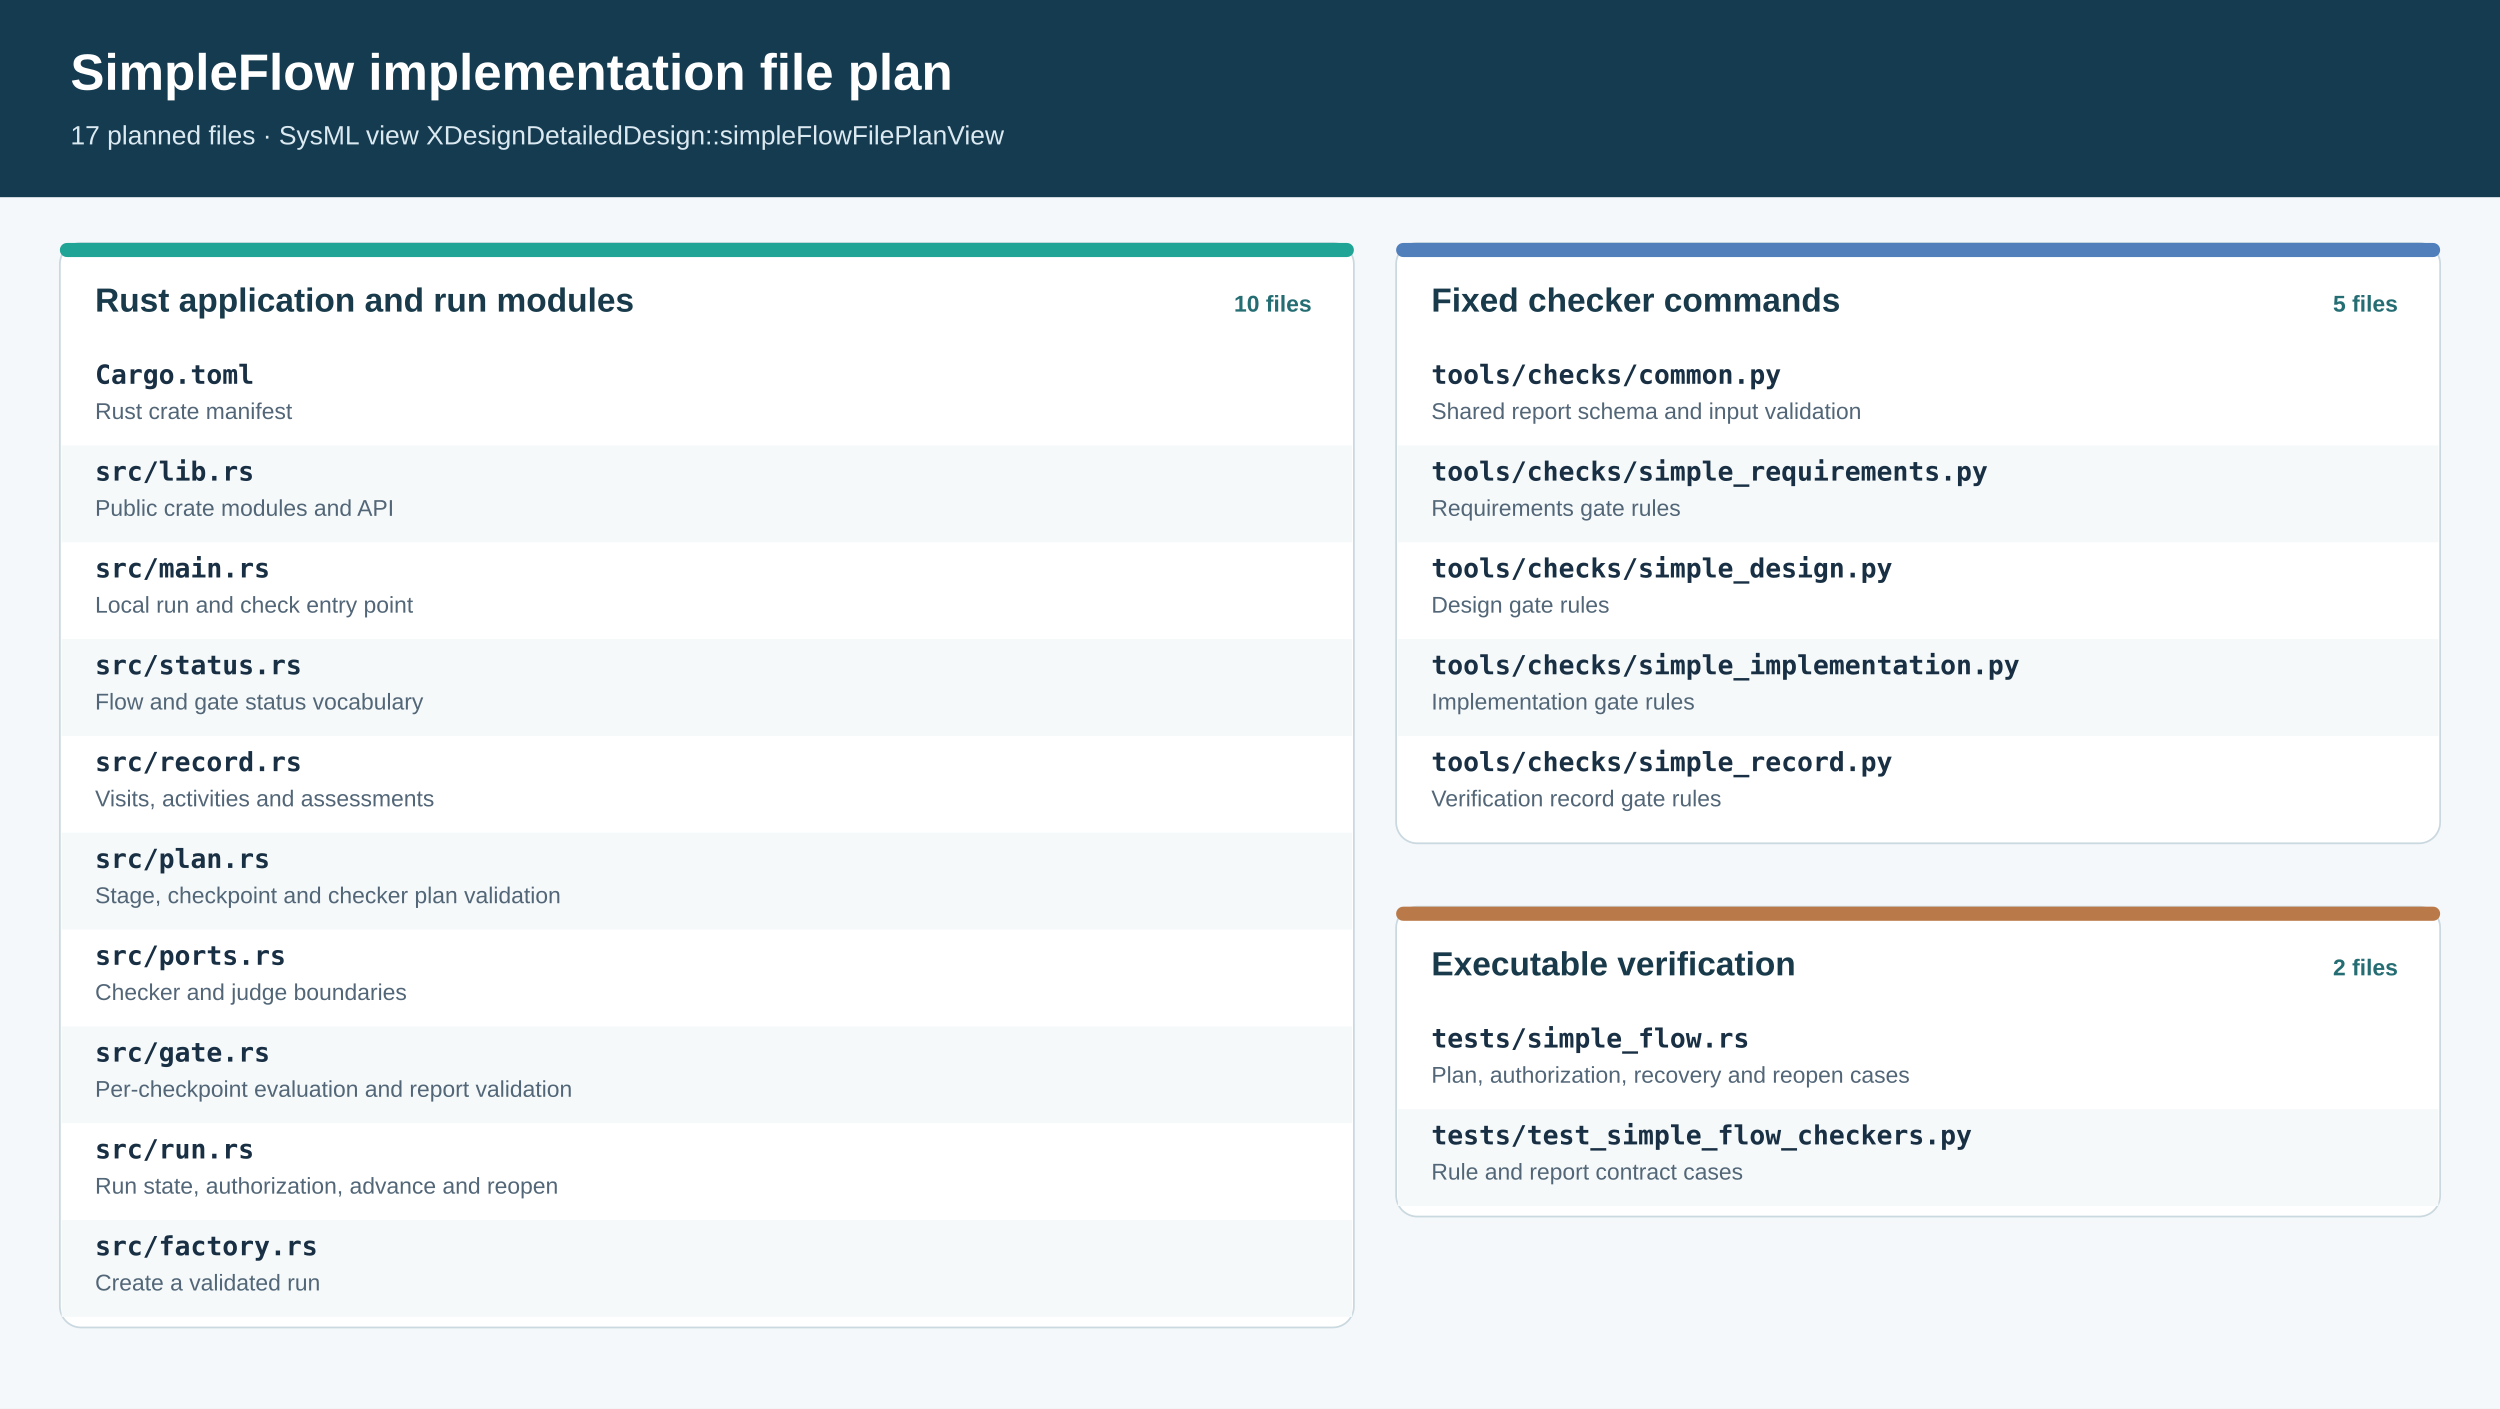
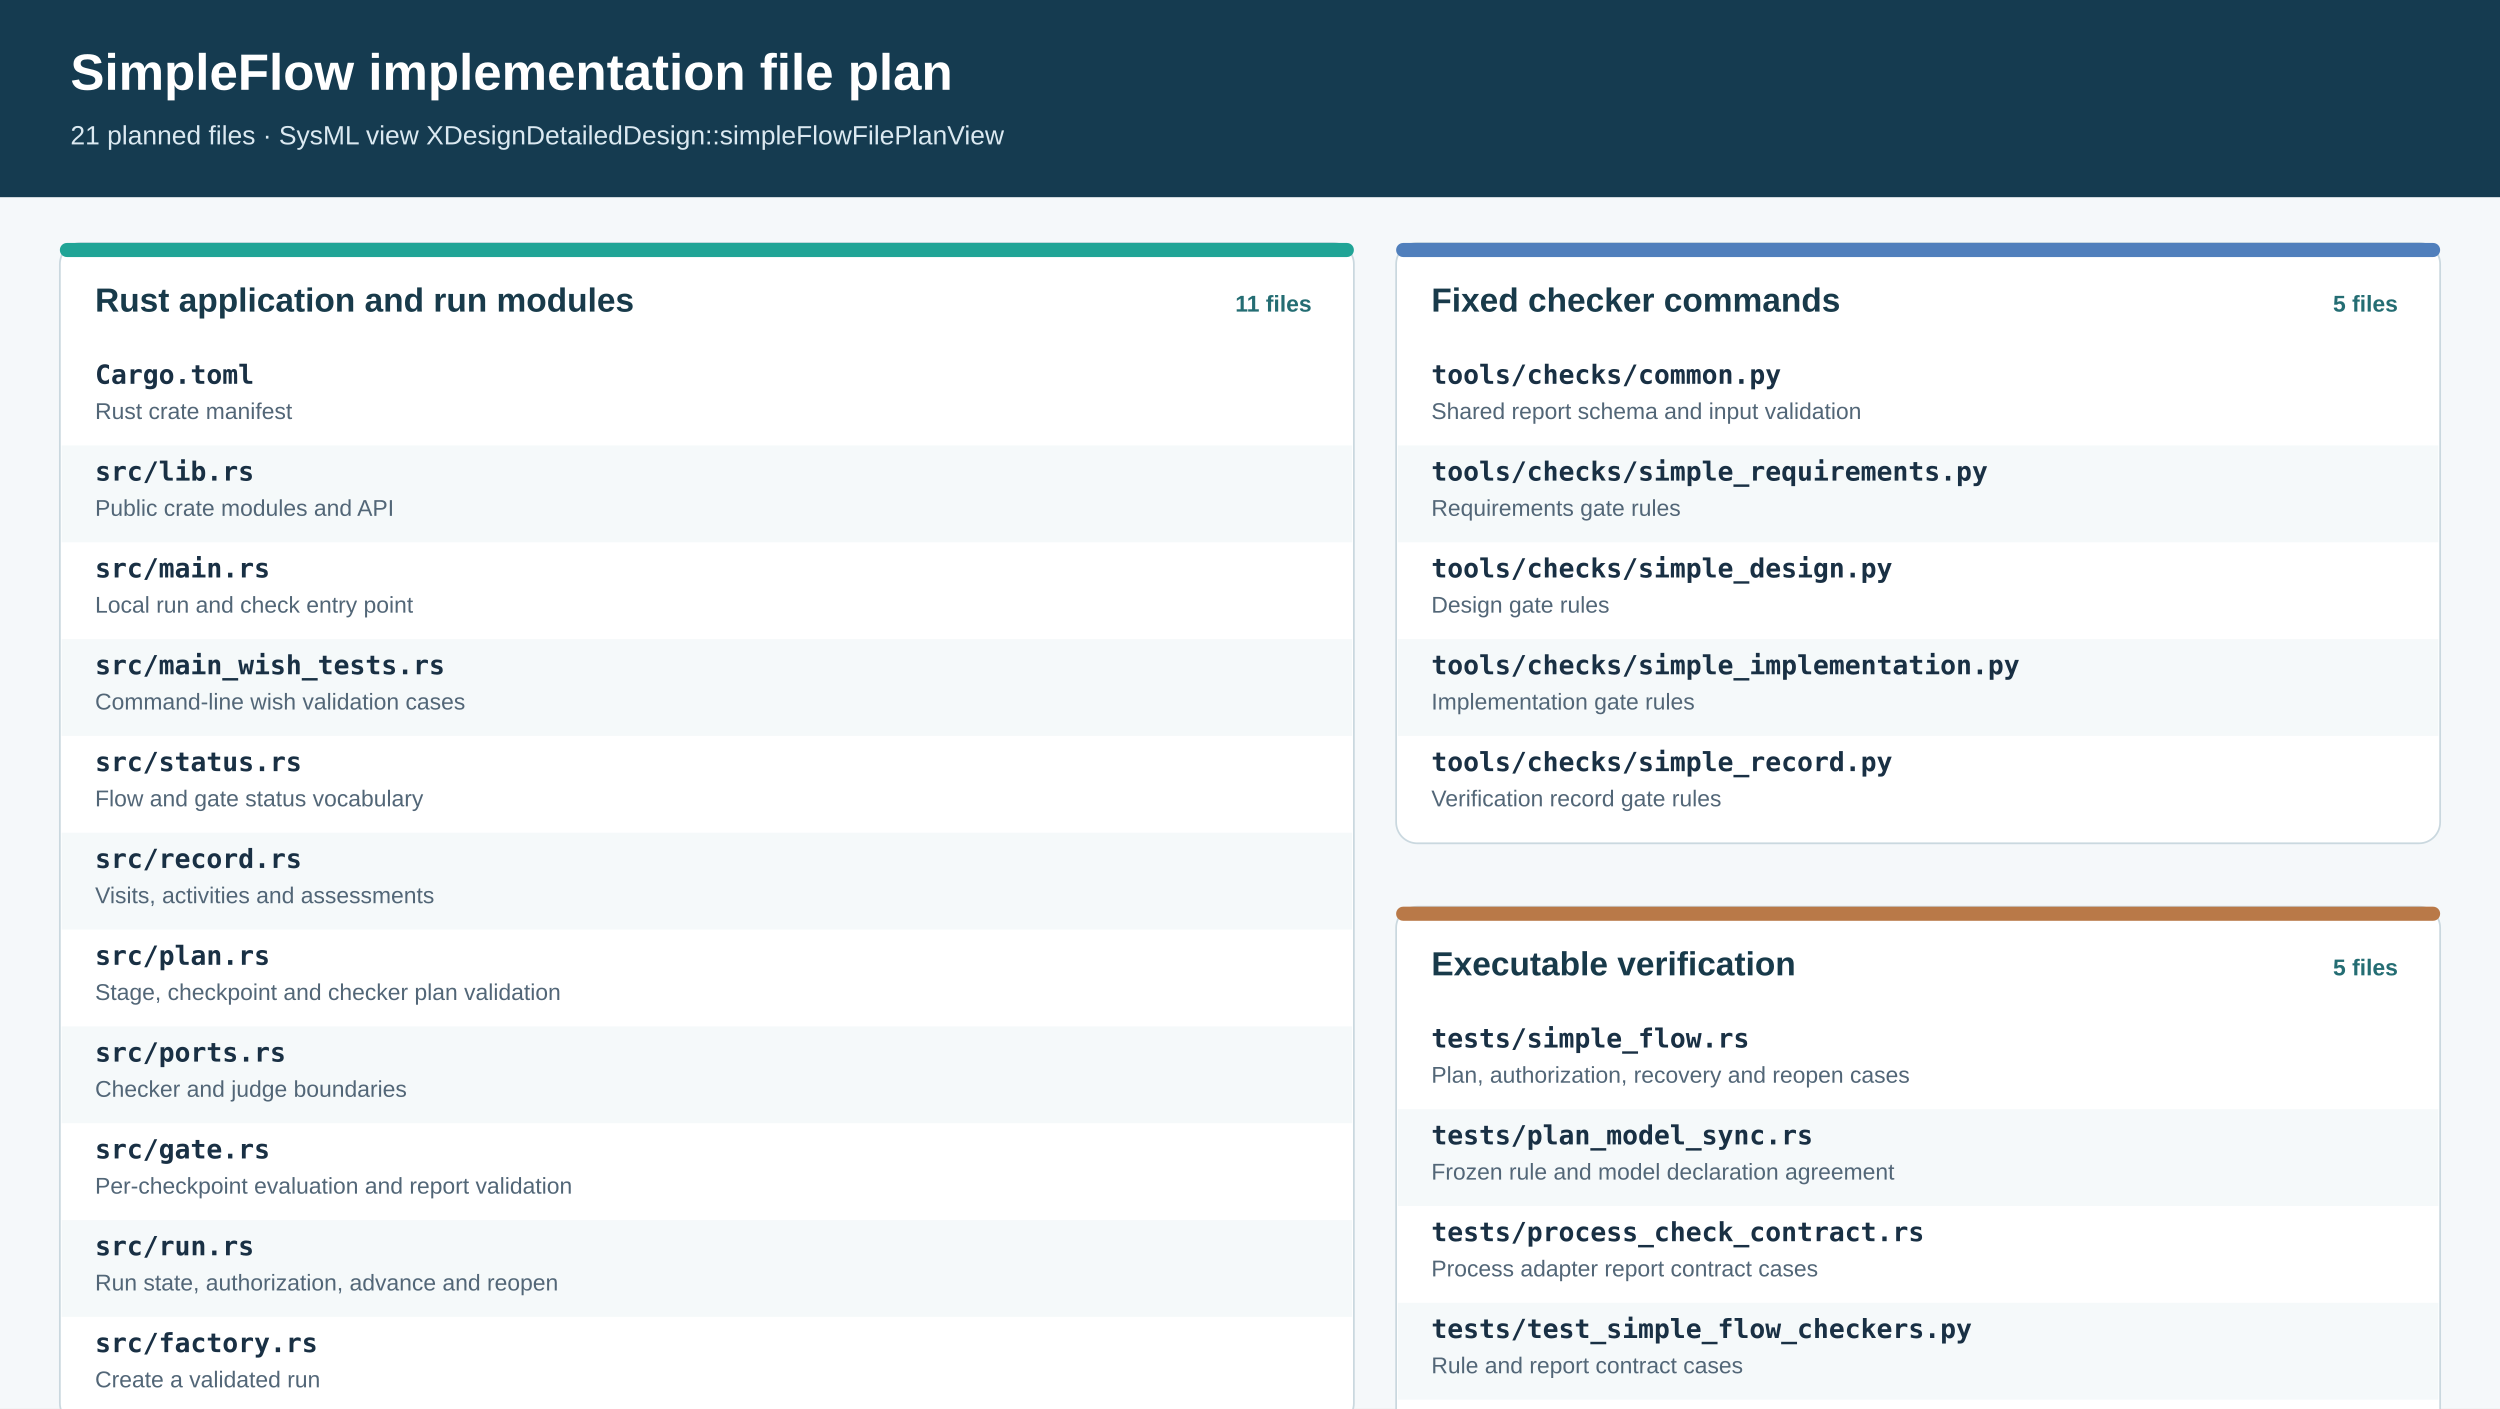
<svg xmlns="http://www.w3.org/2000/svg" width="1420" height="800" viewBox="0 0 1420 800" role="img" aria-labelledby="title desc">
  <style>text{font-family:Arial,Helvetica,sans-serif;fill:#193044}.title{font-size:29px;font-weight:700;fill:#fff}.subtitle{font-size:15px;fill:#dbe9f1}.group{font-size:19px;font-weight:700;fill:#183a4a}.path{font-family:Menlo,Consolas,monospace;font-size:15px;font-weight:600}.detail{font-size:13px;fill:#526677}.count{font-size:13px;font-weight:700;fill:#246d73}</style>
  <rect x="0" y="0" width="1420" height="800" fill="#f5f8fa" />
  <rect x="0" y="0" width="1420" height="112" fill="#153b50" />
  <text x="40" y="51" class="title">SimpleFlow implementation file plan</text>
-   <text x="40" y="82" class="subtitle">17 planned files · SysML view XDesignDetailedDesign::simpleFlowFilePlanView</text>
-   <rect x="34" y="138" width="735" height="616" rx="12" fill="#fff" stroke="#cad8df" />
+   <text x="40" y="82" class="subtitle">21 planned files · SysML view XDesignDetailedDesign::simpleFlowFilePlanView</text>
+   <rect x="34" y="138" width="735" height="671" rx="12" fill="#fff" stroke="#cad8df" />
  <rect x="34" y="138" width="735" height="8" rx="4" fill="#20a496" />
  <text x="54" y="177" class="group">Rust application and run modules</text>
-   <text x="745" y="177" text-anchor="end" class="count">10 files</text>
+   <text x="745" y="177" text-anchor="end" class="count">11 files</text>
  <text x="54" y="218" class="path">Cargo.toml</text>
  <text x="54" y="238" class="detail">Rust crate manifest</text>
  <rect x="35" y="253" width="733" height="55" fill="#f5f9fa" />
  <text x="54" y="273" class="path">src/lib.rs</text>
  <text x="54" y="293" class="detail">Public crate modules and API</text>
  <text x="54" y="328" class="path">src/main.rs</text>
  <text x="54" y="348" class="detail">Local run and check entry point</text>
  <rect x="35" y="363" width="733" height="55" fill="#f5f9fa" />
-   <text x="54" y="383" class="path">src/status.rs</text>
-   <text x="54" y="403" class="detail">Flow and gate status vocabulary</text>
-   <text x="54" y="438" class="path">src/record.rs</text>
-   <text x="54" y="458" class="detail">Visits, activities and assessments</text>
+   <text x="54" y="383" class="path">src/main_wish_tests.rs</text>
+   <text x="54" y="403" class="detail">Command-line wish validation cases</text>
+   <text x="54" y="438" class="path">src/status.rs</text>
+   <text x="54" y="458" class="detail">Flow and gate status vocabulary</text>
  <rect x="35" y="473" width="733" height="55" fill="#f5f9fa" />
-   <text x="54" y="493" class="path">src/plan.rs</text>
-   <text x="54" y="513" class="detail">Stage, checkpoint and checker plan validation</text>
-   <text x="54" y="548" class="path">src/ports.rs</text>
-   <text x="54" y="568" class="detail">Checker and judge boundaries</text>
+   <text x="54" y="493" class="path">src/record.rs</text>
+   <text x="54" y="513" class="detail">Visits, activities and assessments</text>
+   <text x="54" y="548" class="path">src/plan.rs</text>
+   <text x="54" y="568" class="detail">Stage, checkpoint and checker plan validation</text>
  <rect x="35" y="583" width="733" height="55" fill="#f5f9fa" />
-   <text x="54" y="603" class="path">src/gate.rs</text>
-   <text x="54" y="623" class="detail">Per-checkpoint evaluation and report validation</text>
-   <text x="54" y="658" class="path">src/run.rs</text>
-   <text x="54" y="678" class="detail">Run state, authorization, advance and reopen</text>
+   <text x="54" y="603" class="path">src/ports.rs</text>
+   <text x="54" y="623" class="detail">Checker and judge boundaries</text>
+   <text x="54" y="658" class="path">src/gate.rs</text>
+   <text x="54" y="678" class="detail">Per-checkpoint evaluation and report validation</text>
  <rect x="35" y="693" width="733" height="55" fill="#f5f9fa" />
-   <text x="54" y="713" class="path">src/factory.rs</text>
-   <text x="54" y="733" class="detail">Create a validated run</text>
+   <text x="54" y="713" class="path">src/run.rs</text>
+   <text x="54" y="733" class="detail">Run state, authorization, advance and reopen</text>
+   <text x="54" y="768" class="path">src/factory.rs</text>
+   <text x="54" y="788" class="detail">Create a validated run</text>
  <rect x="793" y="138" width="593" height="341" rx="12" fill="#fff" stroke="#cad8df" />
  <rect x="793" y="138" width="593" height="8" rx="4" fill="#507fbc" />
  <text x="813" y="177" class="group">Fixed checker commands</text>
  <text x="1362" y="177" text-anchor="end" class="count">5 files</text>
  <text x="813" y="218" class="path">tools/checks/common.py</text>
  <text x="813" y="238" class="detail">Shared report schema and input validation</text>
  <rect x="794" y="253" width="591" height="55" fill="#f5f9fa" />
  <text x="813" y="273" class="path">tools/checks/simple_requirements.py</text>
  <text x="813" y="293" class="detail">Requirements gate rules</text>
  <text x="813" y="328" class="path">tools/checks/simple_design.py</text>
  <text x="813" y="348" class="detail">Design gate rules</text>
  <rect x="794" y="363" width="591" height="55" fill="#f5f9fa" />
  <text x="813" y="383" class="path">tools/checks/simple_implementation.py</text>
  <text x="813" y="403" class="detail">Implementation gate rules</text>
  <text x="813" y="438" class="path">tools/checks/simple_record.py</text>
  <text x="813" y="458" class="detail">Verification record gate rules</text>
-   <rect x="793" y="515" width="593" height="176" rx="12" fill="#fff" stroke="#cad8df" />
+   <rect x="793" y="515" width="593" height="341" rx="12" fill="#fff" stroke="#cad8df" />
  <rect x="793" y="515" width="593" height="8" rx="4" fill="#b97948" />
  <text x="813" y="554" class="group">Executable verification</text>
-   <text x="1362" y="554" text-anchor="end" class="count">2 files</text>
+   <text x="1362" y="554" text-anchor="end" class="count">5 files</text>
  <text x="813" y="595" class="path">tests/simple_flow.rs</text>
  <text x="813" y="615" class="detail">Plan, authorization, recovery and reopen cases</text>
  <rect x="794" y="630" width="591" height="55" fill="#f5f9fa" />
-   <text x="813" y="650" class="path">tests/test_simple_flow_checkers.py</text>
-   <text x="813" y="670" class="detail">Rule and report contract cases</text>
+   <text x="813" y="650" class="path">tests/plan_model_sync.rs</text>
+   <text x="813" y="670" class="detail">Frozen rule and model declaration agreement</text>
+   <text x="813" y="705" class="path">tests/process_check_contract.rs</text>
+   <text x="813" y="725" class="detail">Process adapter report contract cases</text>
+   <rect x="794" y="740" width="591" height="55" fill="#f5f9fa" />
+   <text x="813" y="760" class="path">tests/test_simple_flow_checkers.py</text>
+   <text x="813" y="780" class="detail">Rule and report contract cases</text>
+   <text x="813" y="815" class="path">tests/test_simple_flow_design_layout.py</text>
+   <text x="813" y="835" class="detail">Design declaration layout cases</text>
</svg>
